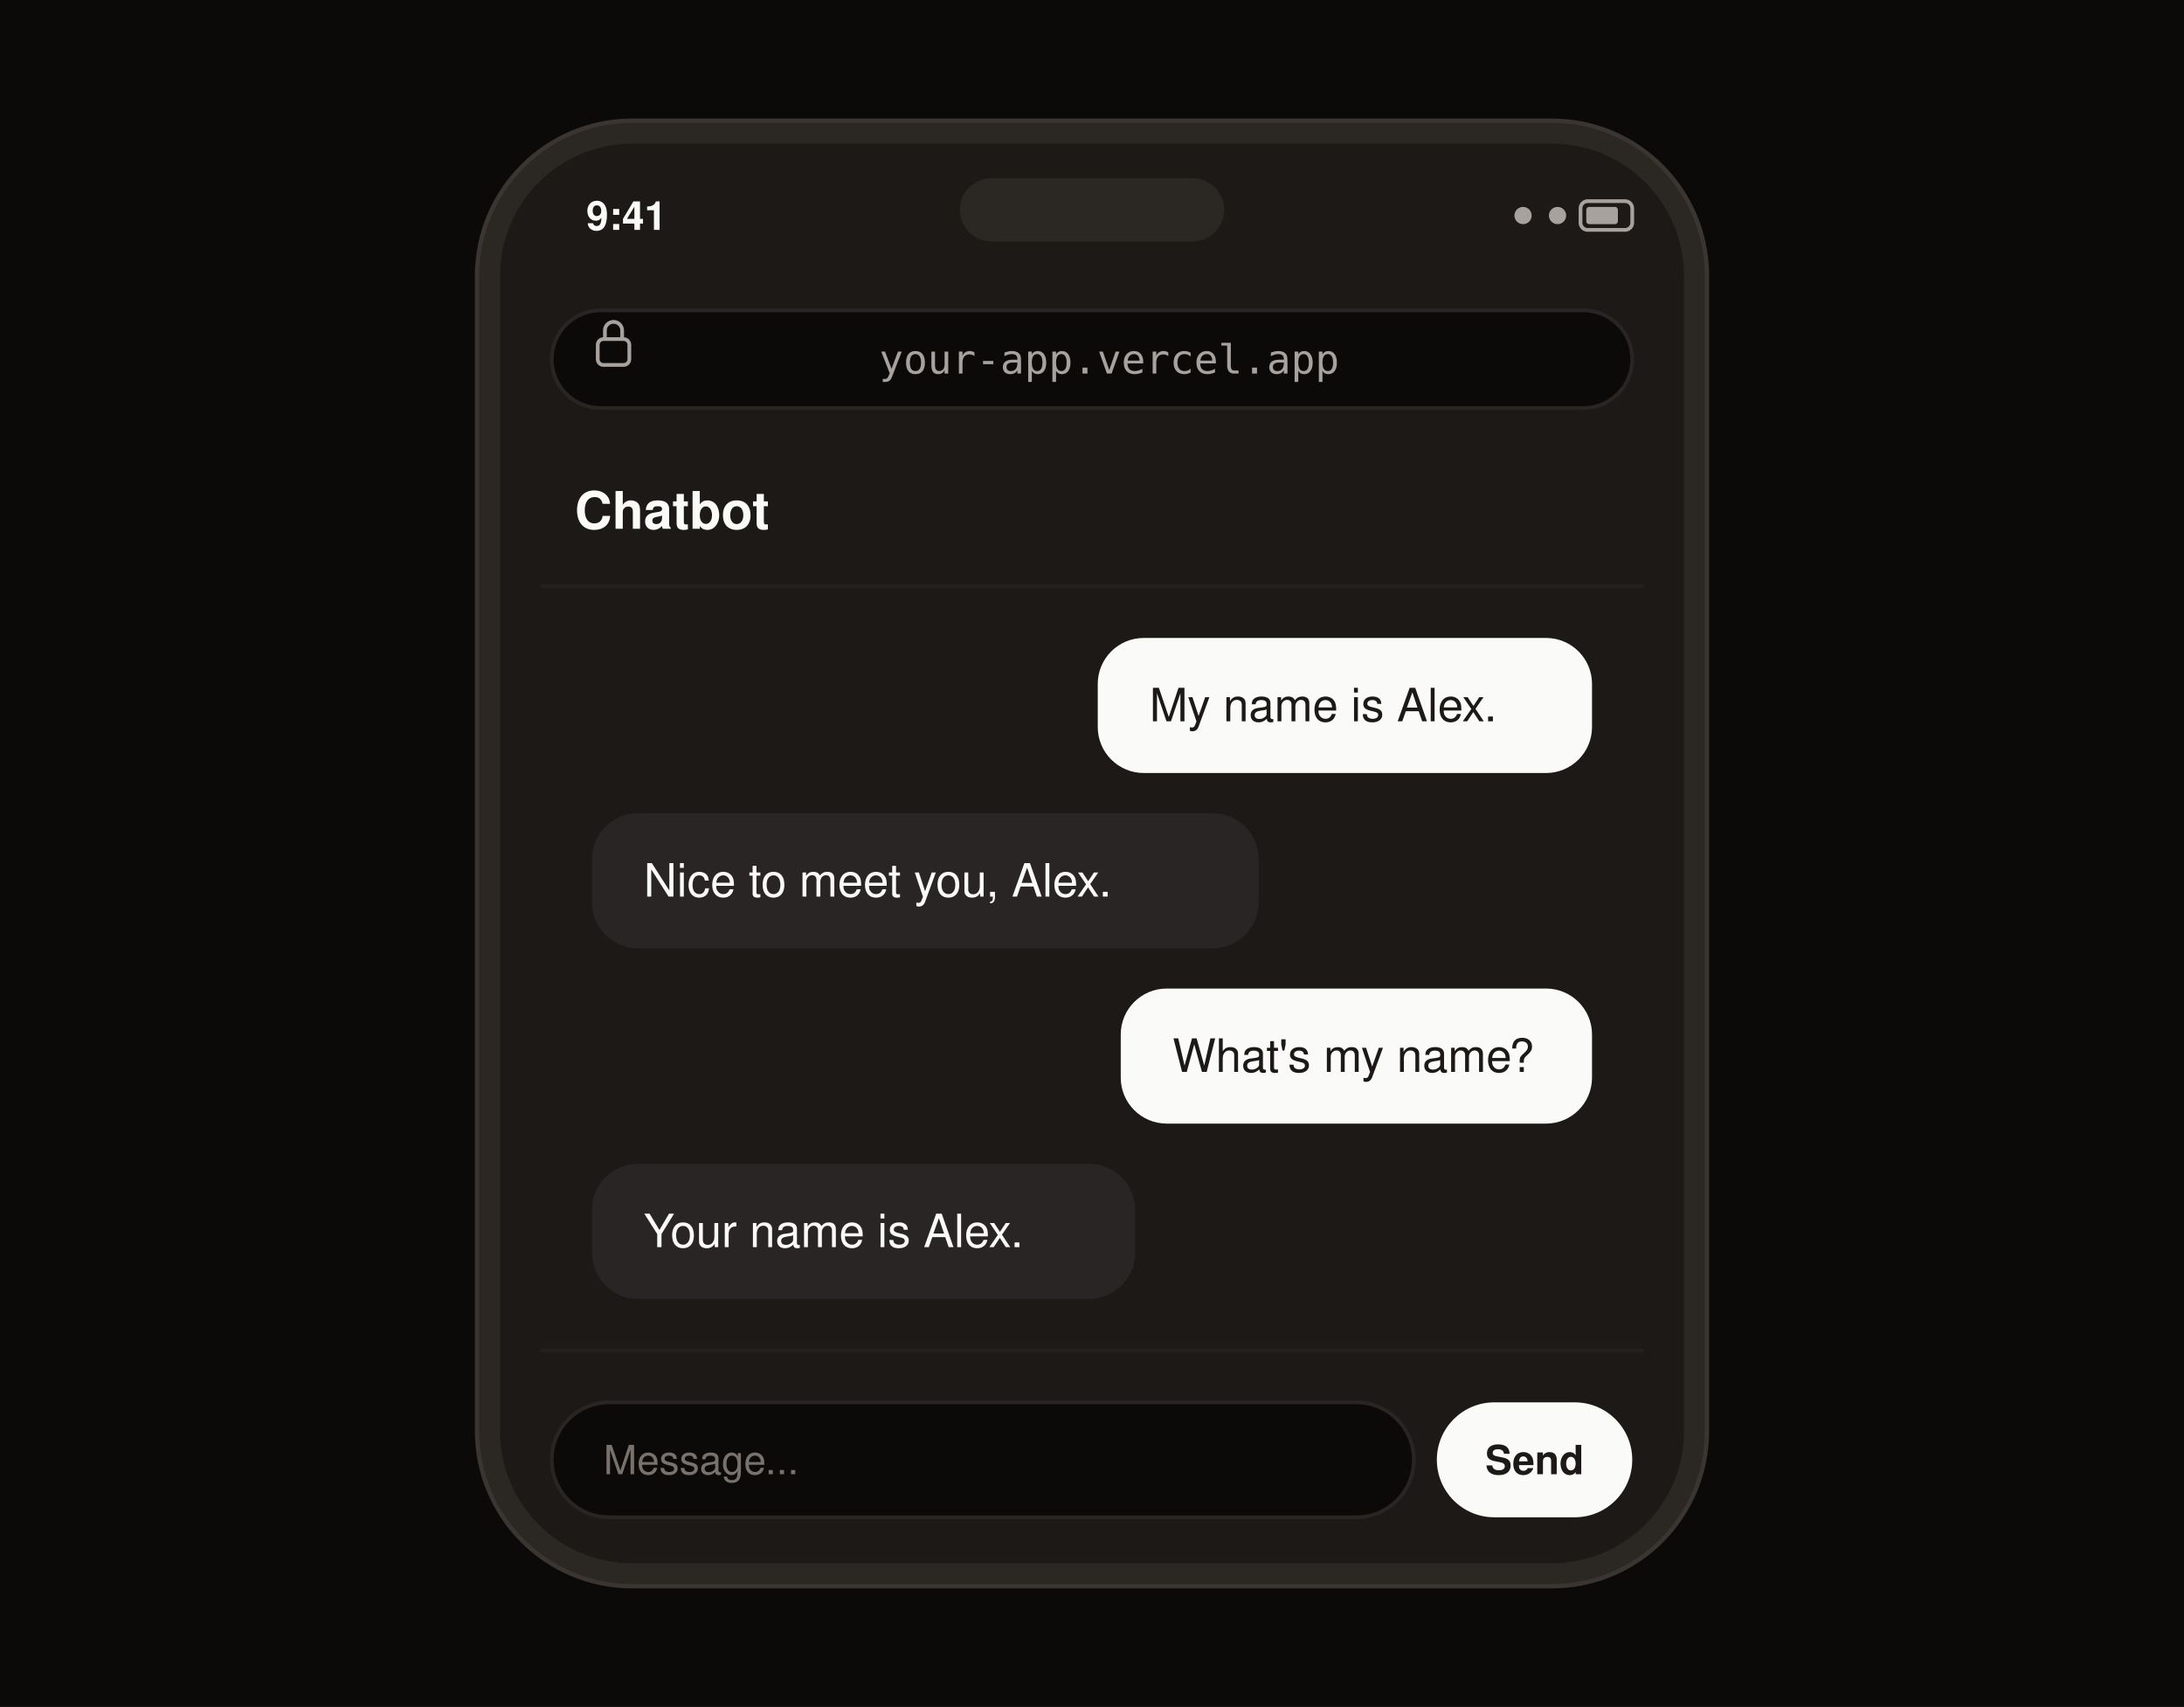
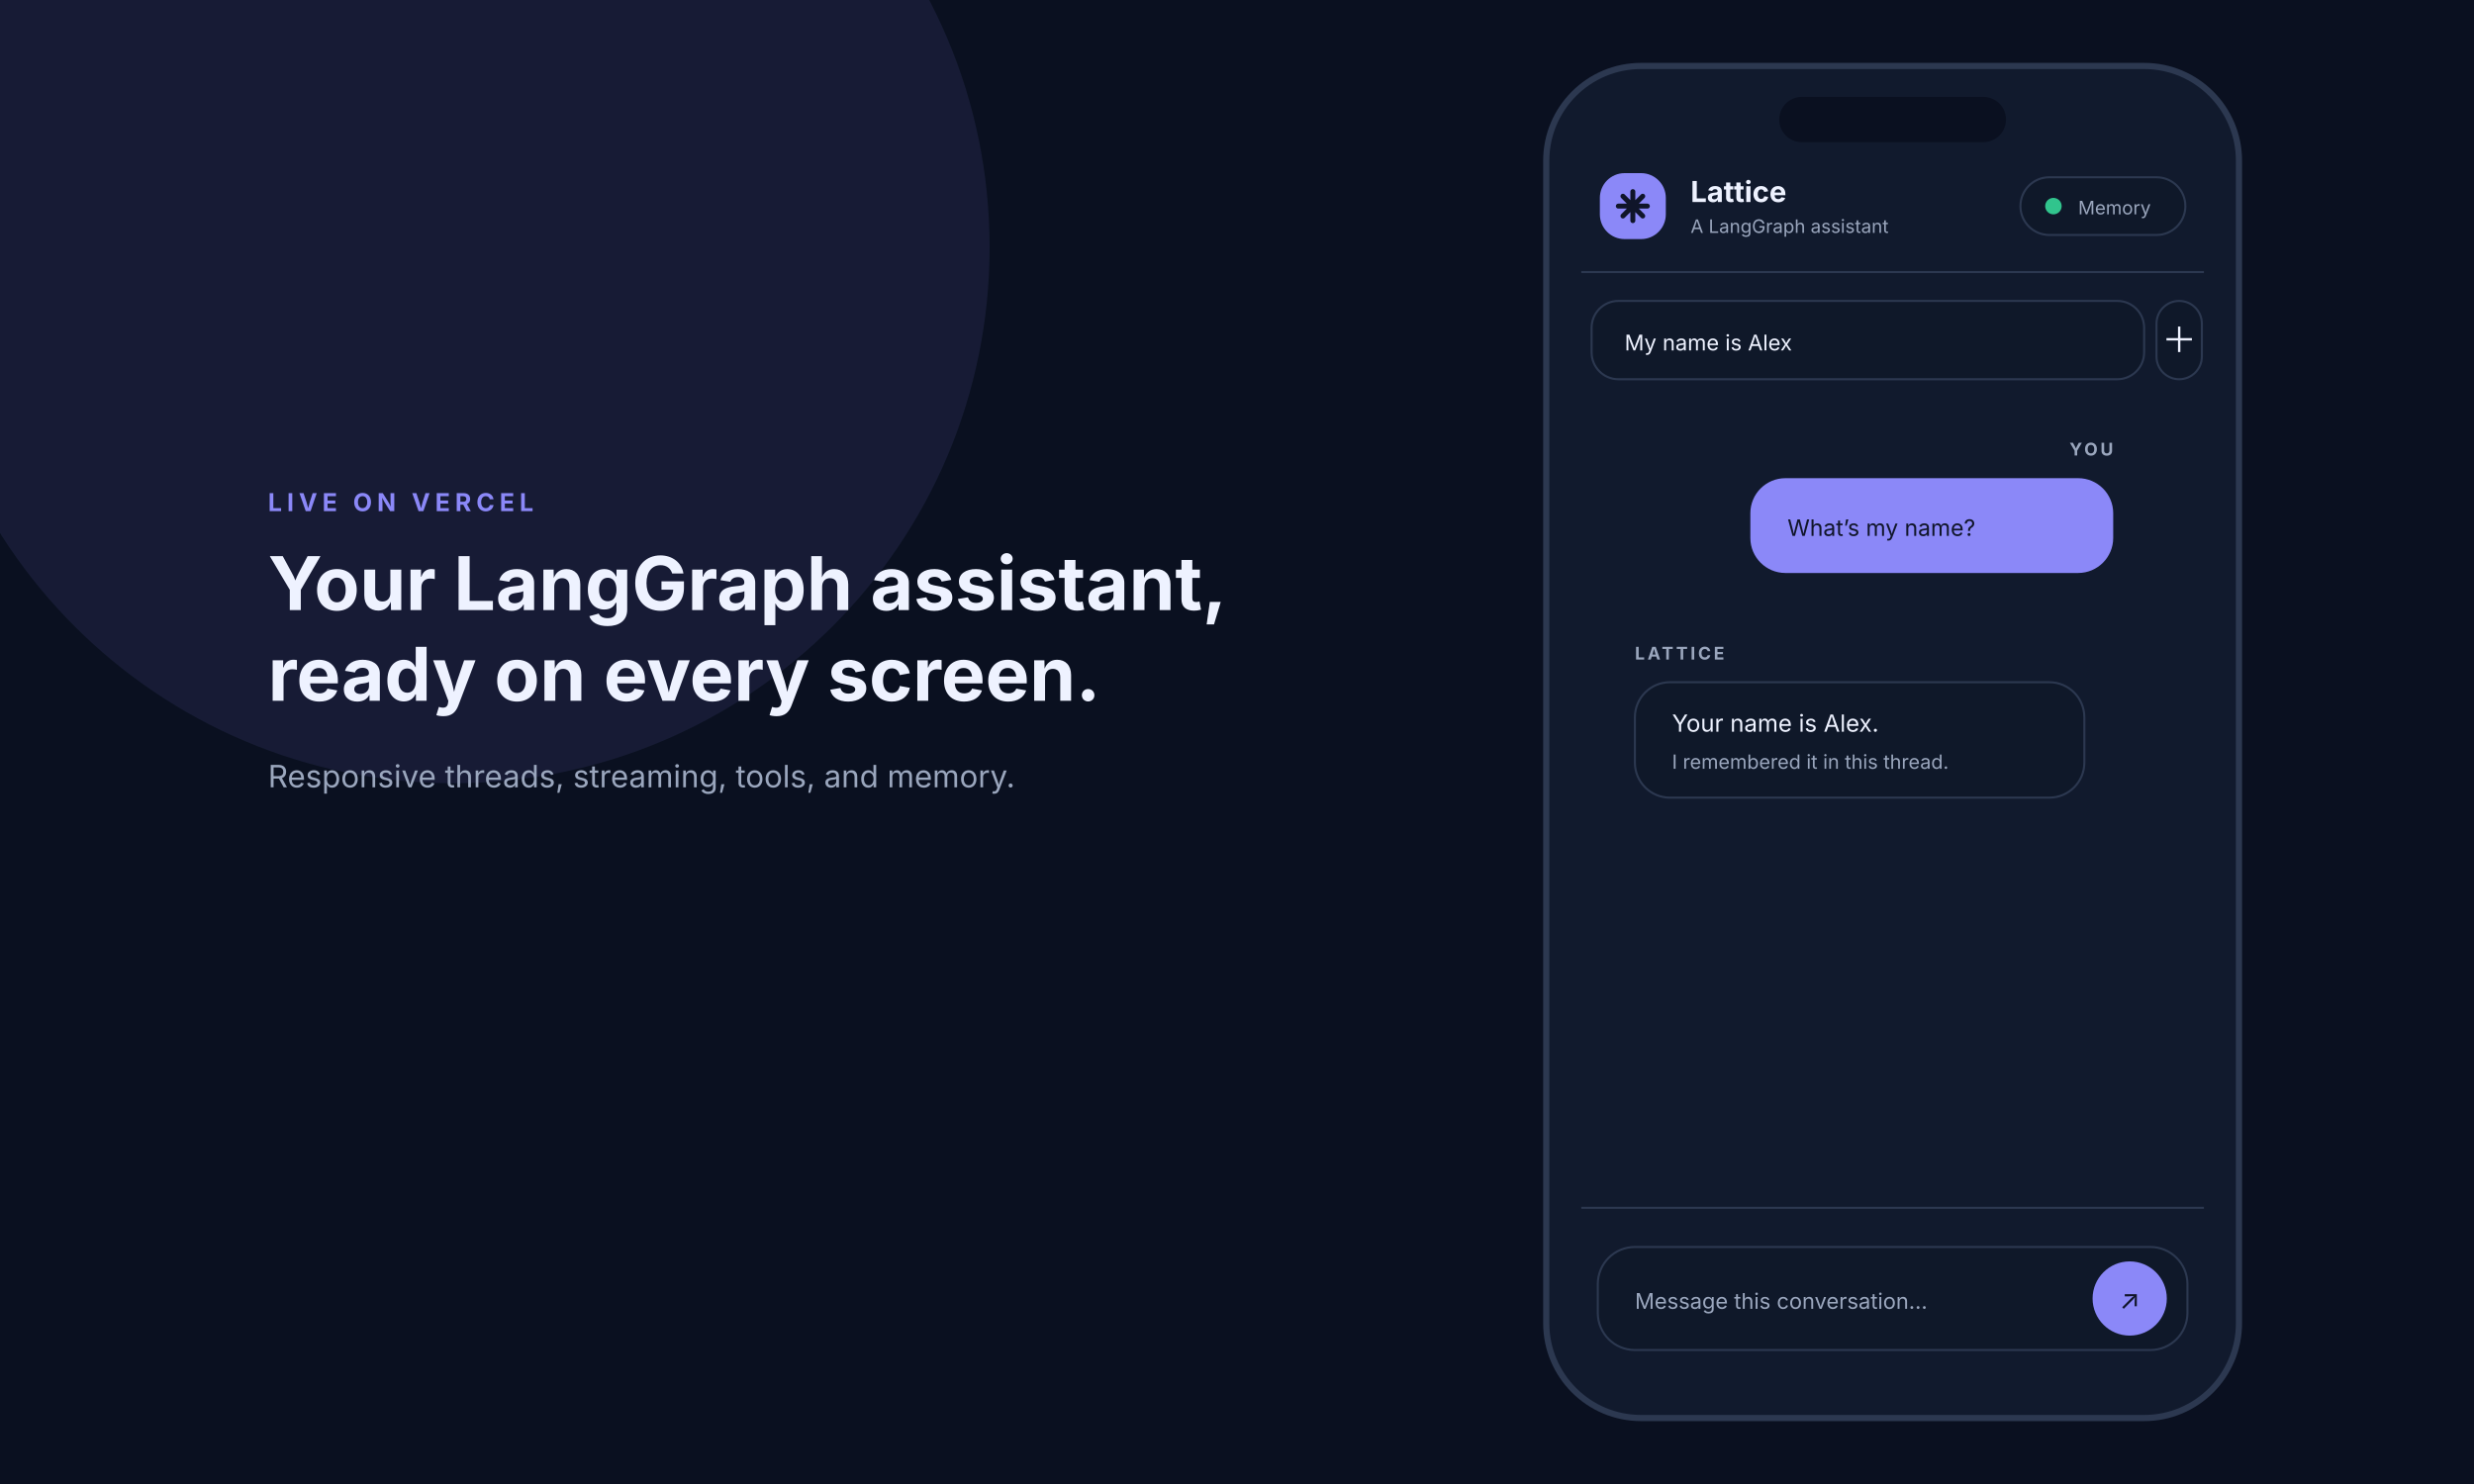
- <svg xmlns="http://www.w3.org/2000/svg" width="760" height="594" viewBox="0 0 760 594" font-family="-apple-system, 'Segoe UI', Helvetica, Arial, sans-serif">
-   <rect width="760" height="594" fill="#0c0a09" />
-   <rect x="166" y="42" width="428" height="510" rx="54" fill="#2b2723" stroke="#3a3530" stroke-width="1.5" />
-   <rect x="174" y="50" width="412" height="494" rx="46" fill="#1c1917" />
-   <rect x="334" y="62" width="92" height="22" rx="11" fill="#2b2723" />
-   <text x="204" y="80" font-family="-apple-system, 'Segoe UI', Helvetica, Arial, sans-serif" font-size="14" font-weight="700" fill="#fafaf9">9:41</text>
-   <circle cx="530" cy="75" r="3" fill="#a8a29e" />
-   <circle cx="542" cy="75" r="3" fill="#a8a29e" />
-   <rect x="550" y="70" width="18" height="10" rx="2.5" fill="none" stroke="#a8a29e" stroke-width="1.3" />
-   <rect x="552" y="72" width="11" height="6" rx="1" fill="#a8a29e" />
-   <rect x="192" y="108" width="376" height="34" rx="17" fill="#0c0a09" stroke="#292524" stroke-width="1.3" />
-   <rect x="208" y="118" width="11" height="9" rx="2" fill="none" stroke="#a8a29e" stroke-width="1.3" />
-   <path d="M 210.5 118 v -3 a 3 3 0 0 1 6 0 v 3" fill="none" stroke="#a8a29e" stroke-width="1.3" />
-   <text x="386" y="130" font-family="'SF Mono', Menlo, Consolas, monospace" font-size="14" fill="#a8a29e" text-anchor="middle">your-app.vercel.app</text>
-   <text x="200" y="184" font-family="-apple-system, 'Segoe UI', Helvetica, Arial, sans-serif" font-size="18" font-weight="700" fill="#fafaf9">Chatbot</text>
-   <line x1="188" y1="204" x2="572" y2="204" stroke="#242020" stroke-width="1.3" />
-   <rect x="382" y="222" width="172" height="47" rx="16" fill="#fafaf9" />
-   <text x="400" y="251" font-family="-apple-system, 'Segoe UI', Helvetica, Arial, sans-serif" font-size="16" fill="#1c1917">My name is Alex.</text>
-   <rect x="206" y="283" width="232" height="47" rx="16" fill="#292524" />
-   <text x="224" y="312" font-family="-apple-system, 'Segoe UI', Helvetica, Arial, sans-serif" font-size="16" fill="#fafaf9">Nice to meet you, Alex.</text>
-   <rect x="390" y="344" width="164" height="47" rx="16" fill="#fafaf9" />
-   <text x="408" y="373" font-family="-apple-system, 'Segoe UI', Helvetica, Arial, sans-serif" font-size="16" fill="#1c1917">What's my name?</text>
-   <rect x="206" y="405" width="189" height="47" rx="16" fill="#292524" />
-   <text x="224" y="434" font-family="-apple-system, 'Segoe UI', Helvetica, Arial, sans-serif" font-size="16" fill="#fafaf9">Your name is Alex.</text>
-   <line x1="188" y1="470" x2="572" y2="470" stroke="#242020" stroke-width="1.3" />
-   <rect x="192" y="488" width="300" height="40" rx="20" fill="#0c0a09" stroke="#292524" stroke-width="1.3" />
-   <text x="210" y="513" font-family="-apple-system, 'Segoe UI', Helvetica, Arial, sans-serif" font-size="14" fill="#78716c">Message...</text>
-   <rect x="500" y="488" width="68" height="40" rx="20" fill="#fafaf9" />
-   <text x="534" y="513" font-family="-apple-system, 'Segoe UI', Helvetica, Arial, sans-serif" font-size="14" font-weight="700" fill="#1c1917" text-anchor="middle">Send</text>
+ <svg xmlns="http://www.w3.org/2000/svg" width="1200" height="720" viewBox="0 0 1200 720" role="img" aria-labelledby="title desc">
+   <rect width="1200" height="720" fill="#0a1020" />
+   <circle cx="220" cy="120" r="260" fill="#8b88f8" opacity=".1" />
+   <text x="130" y="248" fill="#8b88f8" font-family="Inter, sans-serif" font-size="12" font-weight="750" letter-spacing="2.4">LIVE ON VERCEL</text>
+   <text x="130" y="296" fill="#eef2ff" font-family="Inter, sans-serif" font-size="36" font-weight="720">Your LangGraph assistant,</text>
+   <text x="130" y="340" fill="#eef2ff" font-family="Inter, sans-serif" font-size="36" font-weight="720">ready on every screen.</text>
+   <text x="130" y="382" fill="#9aa6bd" font-family="Inter, sans-serif" font-size="15">Responsive threads, streaming, tools, and memory.</text>
+   <g transform="translate(330 0)">
+     <rect x="420" y="32" width="336" height="656" rx="46" fill="#111a2d" stroke="#2c3850" stroke-width="3" />
+     <rect x="533" y="47" width="110" height="22" rx="11" fill="#0a1020" />
+     <rect x="446" y="84" width="32" height="32" rx="12" fill="#8b88f8" />
+     <path d="M 454.96 100h14.08M462 92.96v14.08M457.2 95.2l9.6 9.6M466.8 95.2l-9.6 9.6" stroke="#10152a" stroke-width="2.4" stroke-linecap="round" />
+     <text x="490" y="98" fill="#eef2ff" font-family="Inter, -apple-system, sans-serif" font-size="14" font-weight="700">Lattice</text>
+     <text x="490" y="113" fill="#9aa6bd" font-family="Inter, -apple-system, sans-serif" font-size="9">A LangGraph assistant</text>
+     <rect x="650" y="86" width="80" height="28" rx="14" fill="#0f1829" stroke="#2c3850" />
+     <circle cx="666" cy="100" r="4" fill="#31c48d" />
+     <text x="678" y="104" fill="#9aa6bd" font-family="Inter, sans-serif" font-size="9">Memory</text>
+     <line x1="437" y1="132" x2="739" y2="132" stroke="#2c3850" />
+     <rect x="442" y="146" width="268" height="38" rx="13" fill="#0f1829" stroke="#2c3850" />
+     <text x="458" y="170" fill="#eef2ff" font-family="Inter, sans-serif" font-size="10.5">My name is Alex</text>
+     <rect x="716" y="146" width="22" height="38" rx="11" fill="#0f1829" stroke="#2c3850" />
+     <text x="727" y="171" fill="#eef2ff" font-family="Inter, sans-serif" font-size="17" text-anchor="middle">＋</text>
+     <text x="695" y="221" fill="#9aa6bd" font-family="Inter, sans-serif" font-size="8.5" font-weight="700" letter-spacing="1.3" text-anchor="end">YOU</text>
+     <rect x="519" y="232" width="176" height="46" rx="17" fill="#8b88f8" />
+     <text x="537" y="260" fill="#10152a" font-family="Inter, sans-serif" font-size="11">What’s my name?</text>
+     <text x="463" y="320" fill="#9aa6bd" font-family="Inter, sans-serif" font-size="8.5" font-weight="700" letter-spacing="1.3">LATTICE</text>
+     <rect x="463" y="331" width="218" height="56" rx="17" fill="#0f1829" stroke="#2c3850" />
+     <text x="481" y="355" fill="#eef2ff" font-family="Inter, sans-serif" font-size="11.5">Your name is Alex.</text>
+     <text x="481" y="373" fill="#9aa6bd" font-family="Inter, sans-serif" font-size="9.5">I remembered it in this thread.</text>
+     <line x1="437" y1="586" x2="739" y2="586" stroke="#2c3850" />
+     <rect x="445" y="605" width="286" height="50" rx="18" fill="#0f1829" stroke="#2c3850" />
+     <text x="463" y="635" fill="#9aa6bd" font-family="Inter, sans-serif" font-size="10.5">Message this conversation…</text>
+     <circle cx="703" cy="630" r="18" fill="#8b88f8" />
+     <text x="703" y="635" fill="#10152a" font-family="Inter, sans-serif" font-size="13" text-anchor="middle">↗</text>
+   </g>
</svg>
